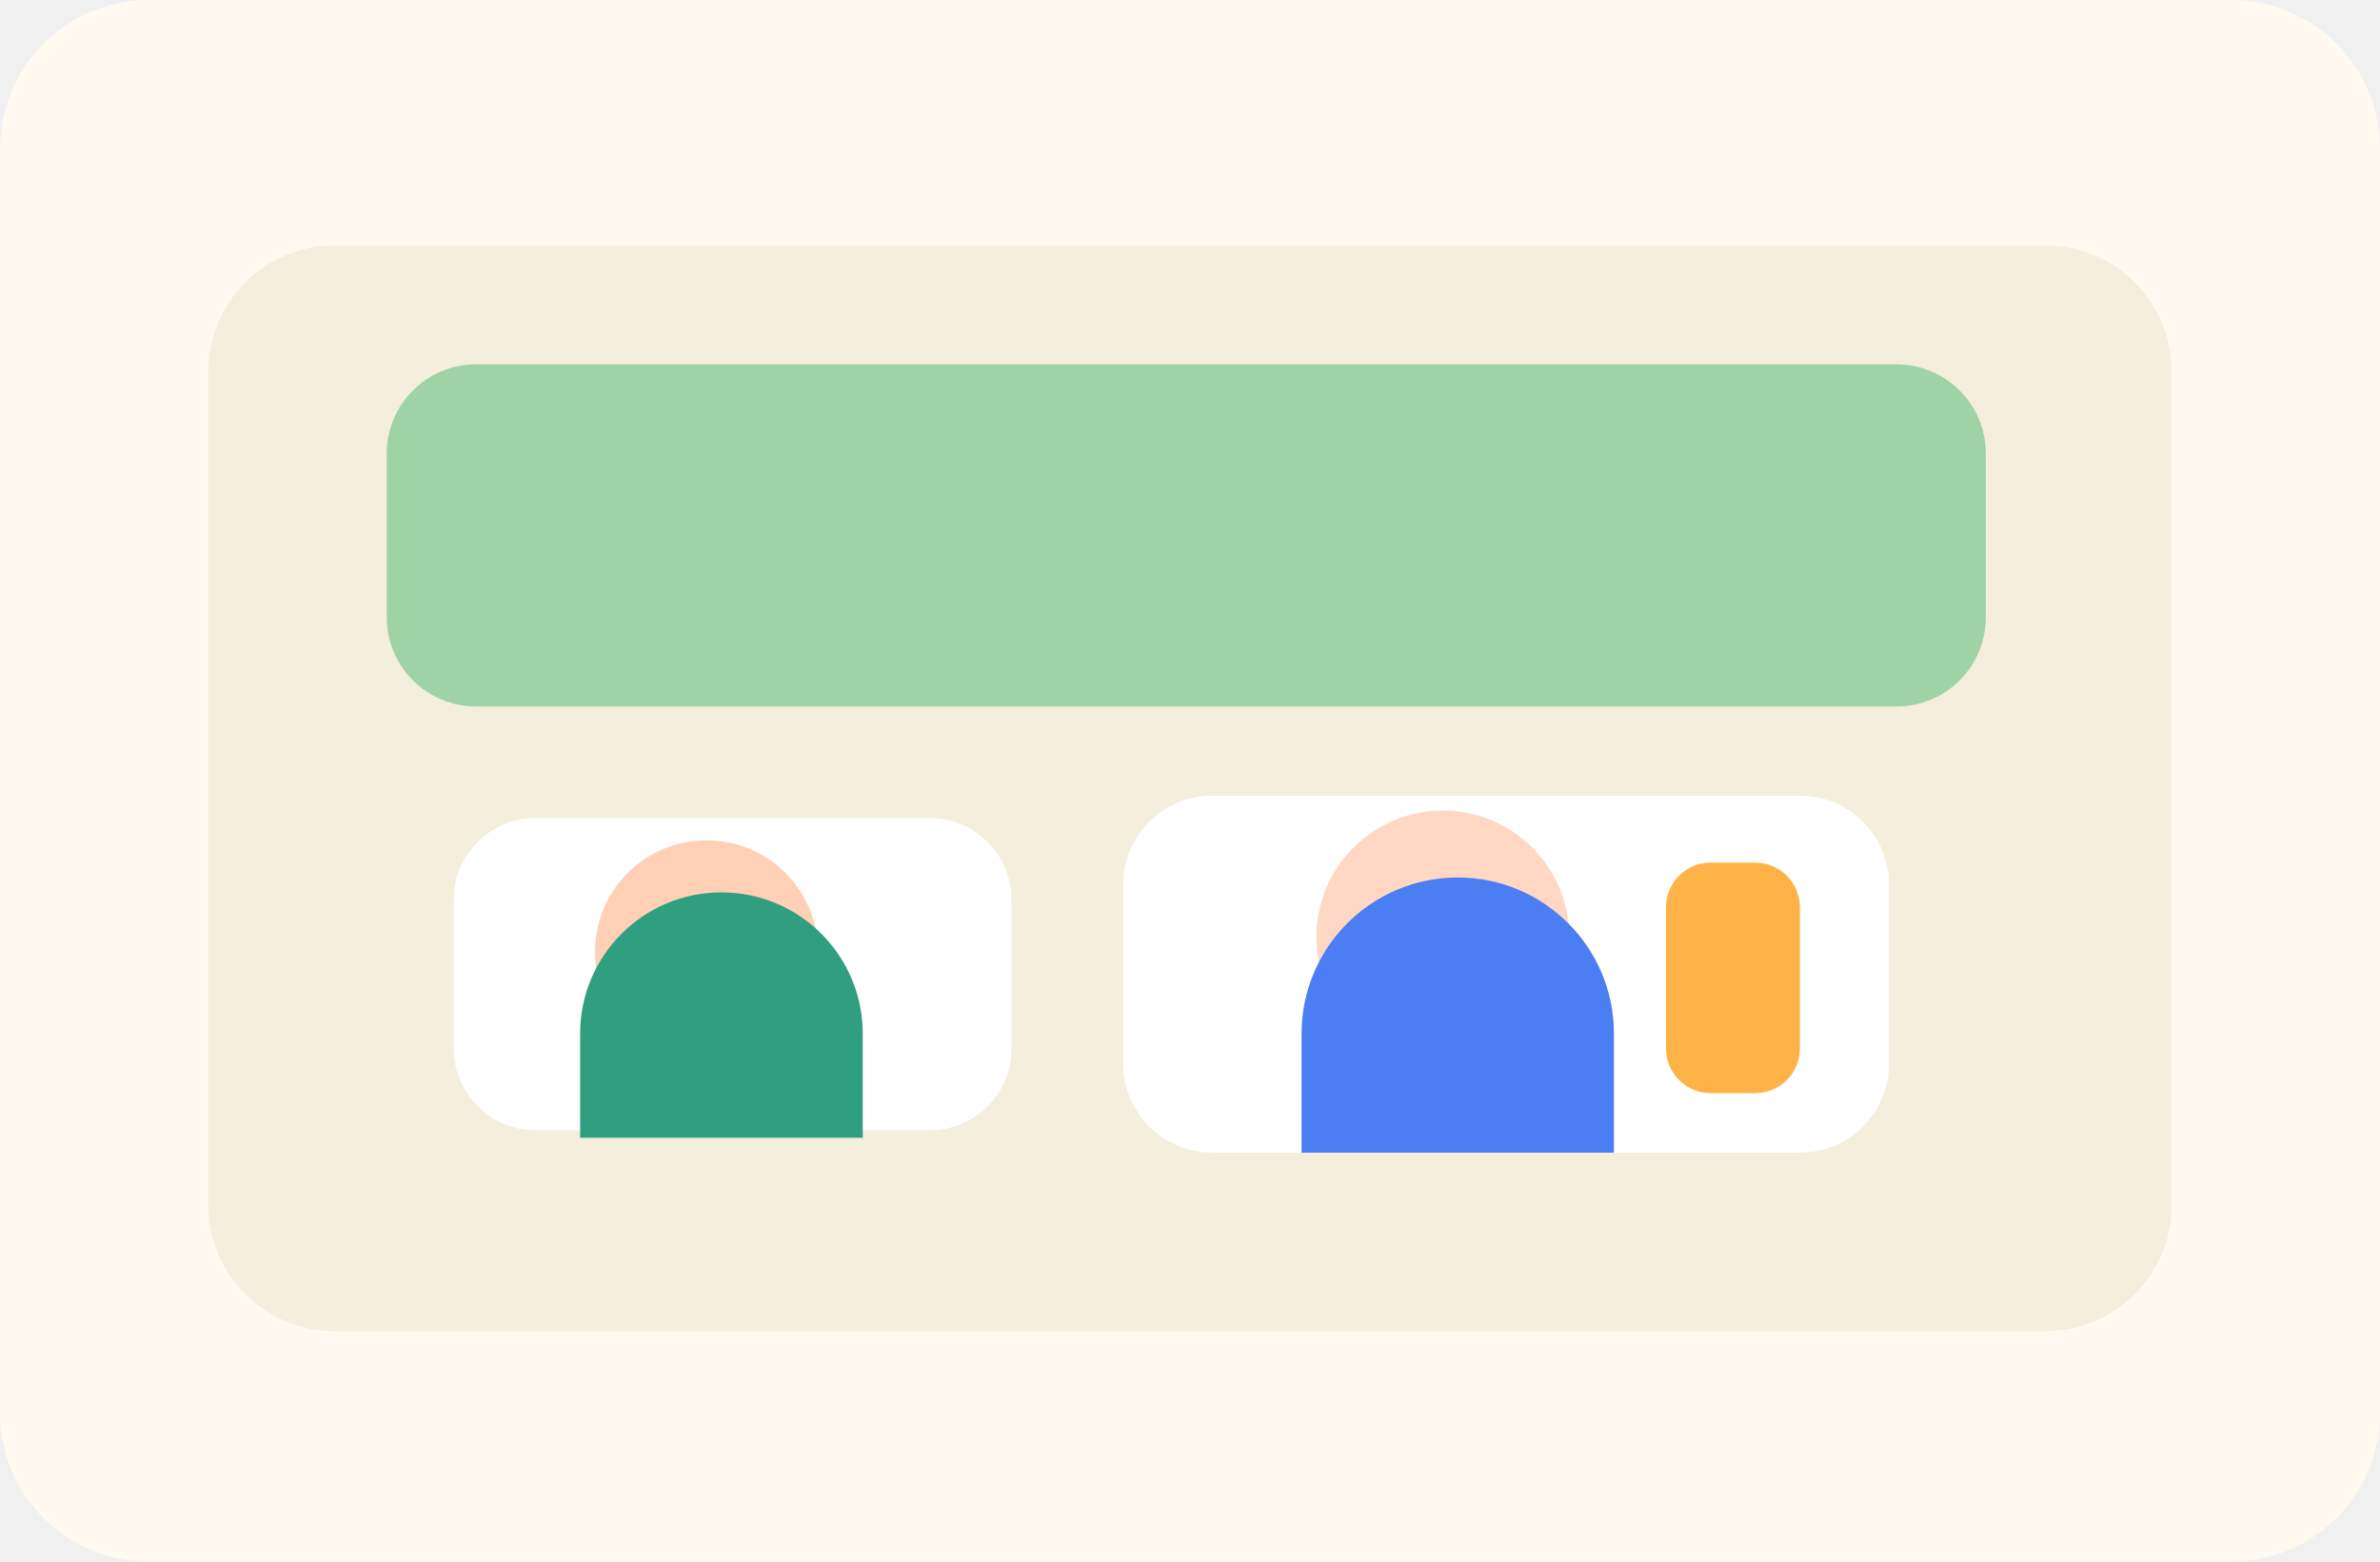
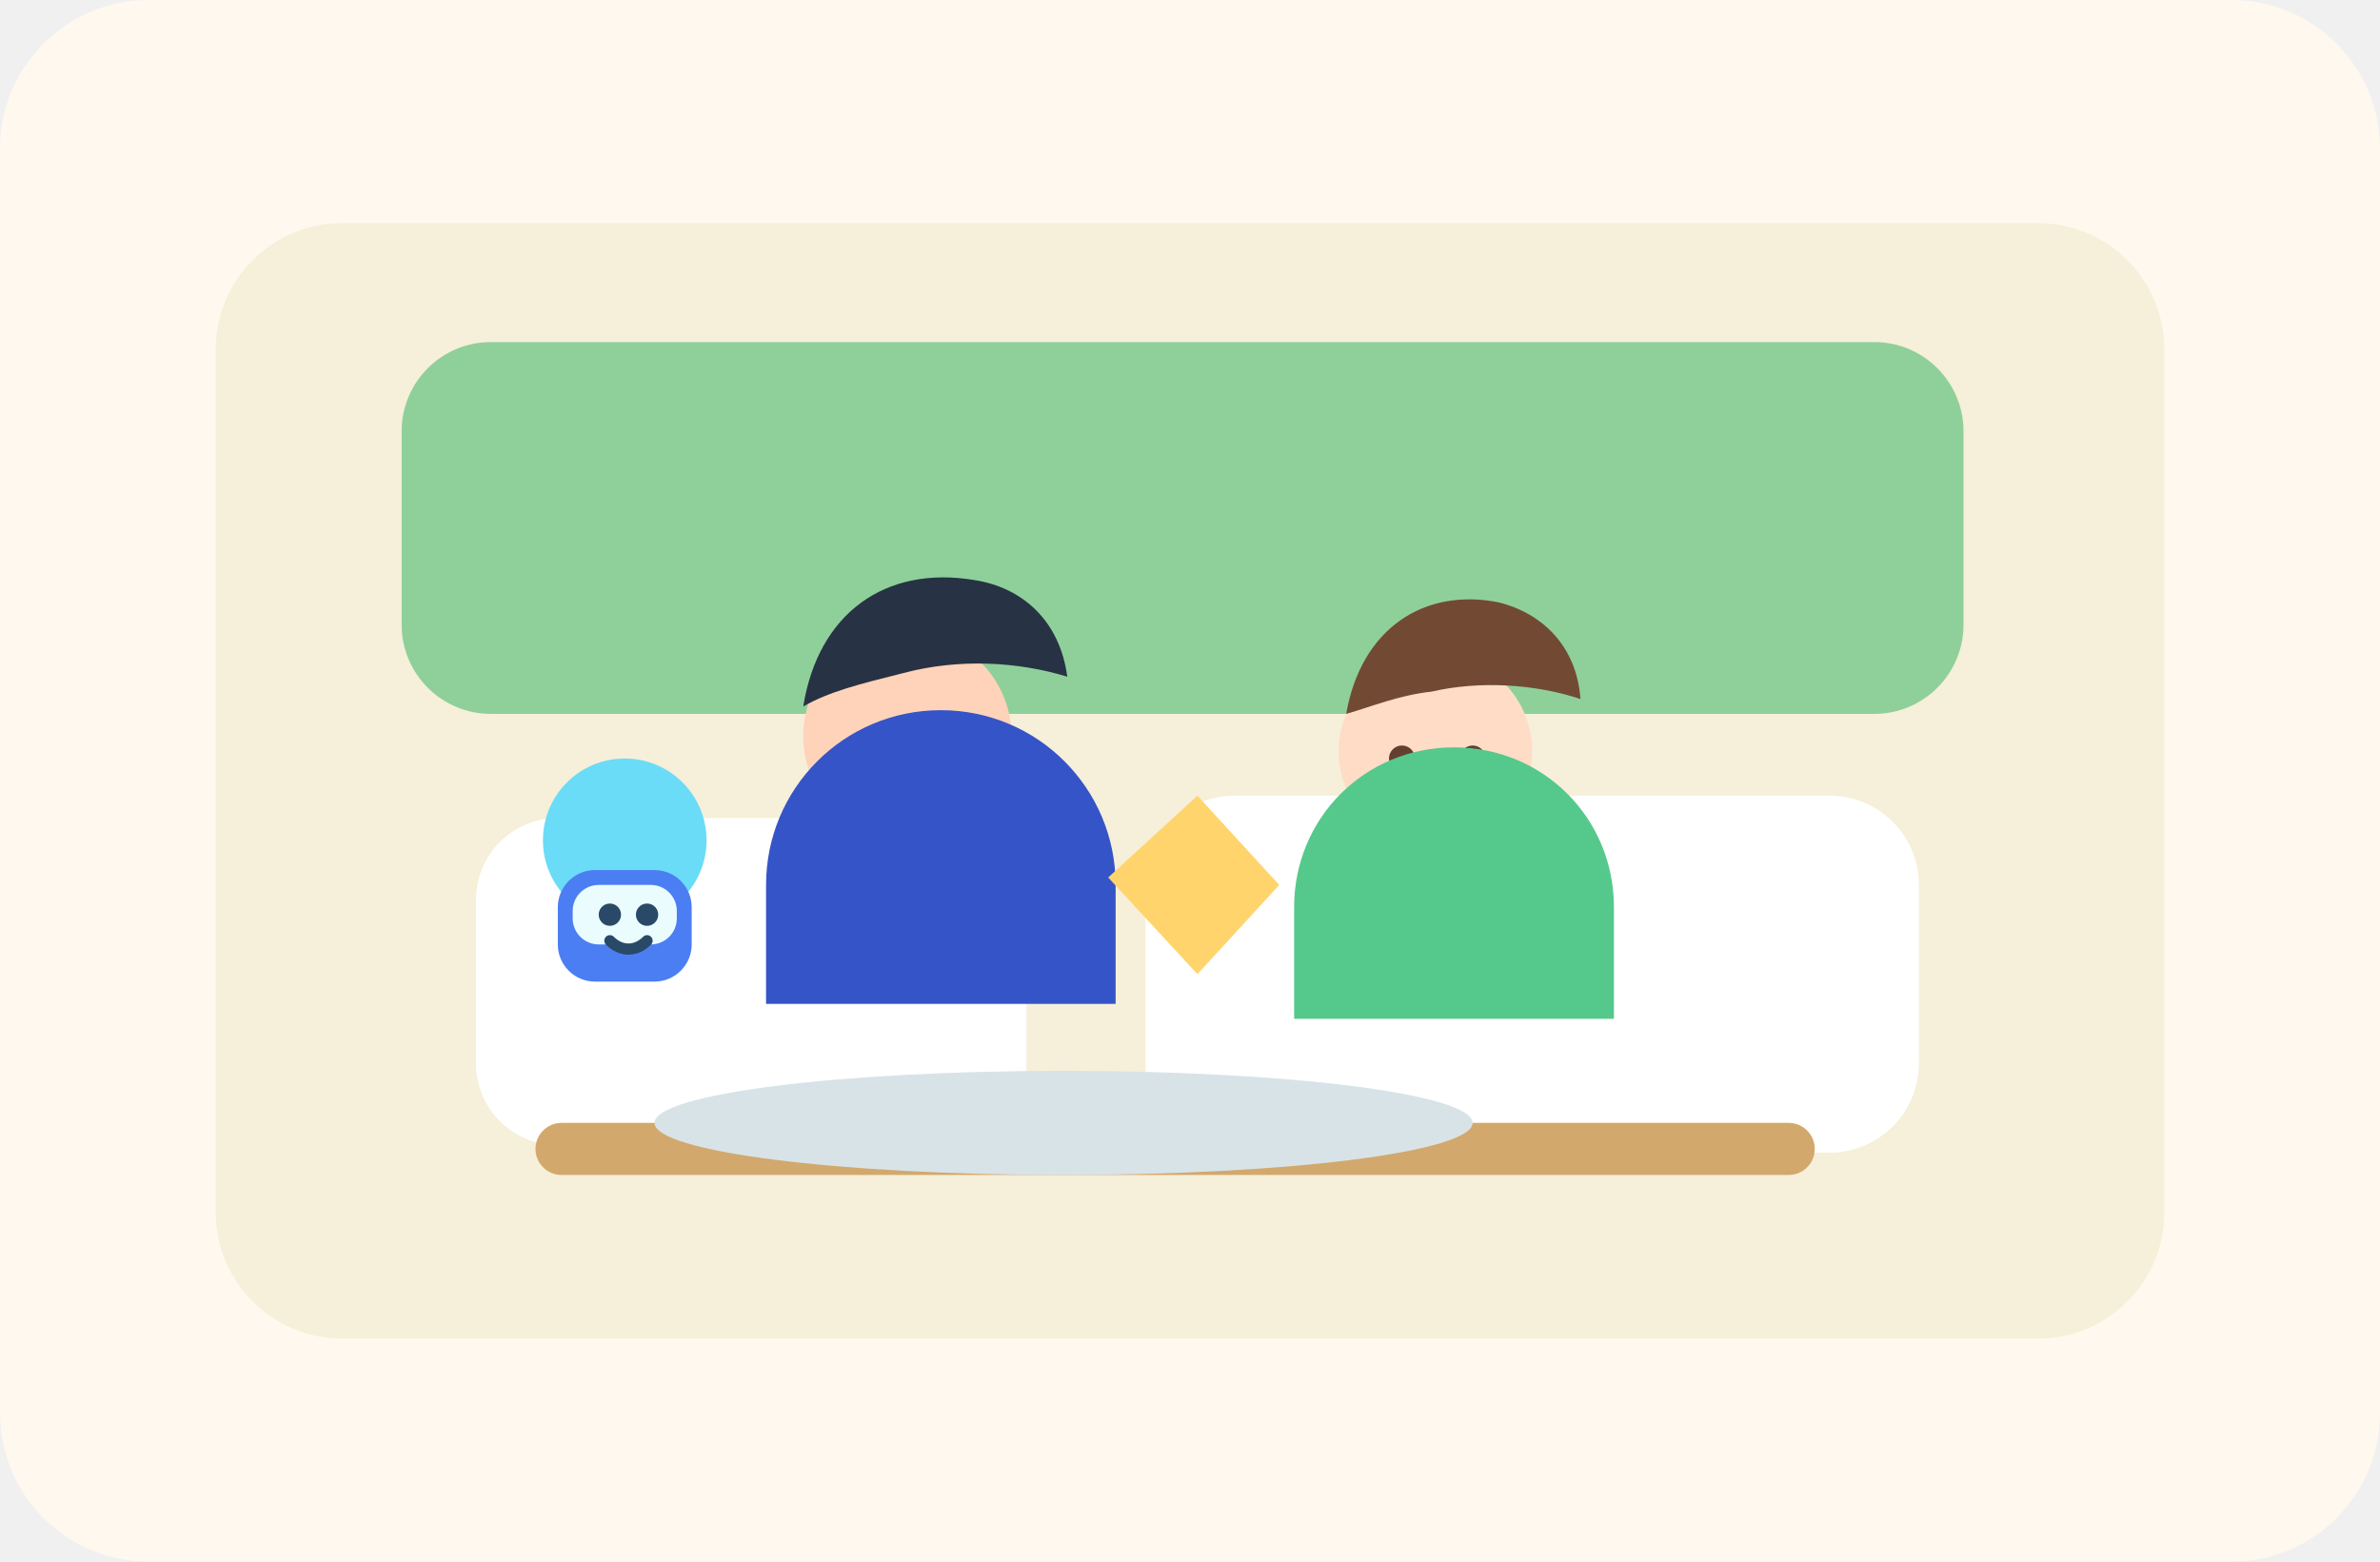
<svg xmlns="http://www.w3.org/2000/svg" width="640" height="420" viewBox="0 0 640 420" fill="none">
-   <rect width="640" height="420" rx="40" fill="#FFF9F0" />
-   <rect x="56" y="66" width="528" height="292" rx="34" fill="#F4EEDC" />
-   <rect x="104" y="98" width="430" height="92" rx="24" fill="#9FD2A5" />
-   <rect x="122" y="220" width="150" height="84" rx="22" fill="#FFFFFF" />
-   <rect x="302" y="214" width="206" height="96" rx="24" fill="#FFFFFF" />
-   <circle cx="190" cy="256" r="30" fill="#FFD0B6" />
-   <path d="M156 278C156 257.013 173.013 240 194 240C214.987 240 232 257.013 232 278V306H156V278Z" fill="#2F9F7F" />
-   <circle cx="388" cy="252" r="34" fill="#FFD7C3" />
-   <path d="M350 278C350 254.804 368.804 236 392 236C415.196 236 434 254.804 434 278V310H350V278Z" fill="#4B7EF2" />
-   <rect x="448" y="232" width="36" height="62" rx="12" fill="#FFB347" />
+   <rect width="640" height="420" rx="40" fill="#FFF8EE" />
+   <rect x="58" y="60" width="524" height="300" rx="34" fill="#F6EFD9" />
+   <rect x="108" y="92" width="420" height="100" rx="24" fill="#8FD09A" />
+   <rect x="128" y="220" width="148" height="88" rx="22" fill="#FFFFFF" />
+   <rect x="308" y="214" width="208" height="96" rx="24" fill="#FFFFFF" />
+   <rect x="144" y="302" width="344" height="14" rx="7" fill="#D2A86C" />
+   <g transform="translate(134 138)">
+     <ellipse cx="152" cy="164" rx="110" ry="14" fill="#D8E3E7" />
+     <circle cx="110" cy="60" r="28" fill="#FFD3B9" />
+     <path d="M82 52C86 27 104 14 128 18C141 20 151 29 153 44C140 40 124 39 109 43C97 46 89 48 82 52Z" fill="#273344" />
+     <circle cx="100" cy="62" r="3.5" fill="#273344" />
+     <circle cx="121" cy="62" r="3.5" fill="#273344" />
+     <path d="M101 76C107 80 115 80 121 76" stroke="#C56E57" stroke-width="4" stroke-linecap="round" />
+     <path d="M72 100C72 74 93 53 119 53C145 53 166 74 166 100V132H72V100Z" fill="#3554C7" />
+     <path d="M164 98L188 76L210 100L188 124L164 98Z" fill="#FFD46C" />
+     <circle cx="252" cy="64" r="26" fill="#FFDCC6" />
+     <path d="M228 54C232 31 249 20 269 24C281 27 290 36 291 50C279 46 264 45 251 48C242 49 235 52 228 54Z" fill="#724A33" />
+     <circle cx="243" cy="66" r="3.5" fill="#643F31" />
+     <circle cx="262" cy="66" r="3.5" fill="#643F31" />
+     <path d="M244 78C250 82 256 82 262 78" stroke="#C56E57" stroke-width="4" stroke-linecap="round" />
+     <path d="M214 106C214 82 233 63 257 63C281 63 300 82 300 106V136H214V106Z" fill="#55C98B" />
+     <circle cx="34" cy="88" r="22" fill="#6ADCF8" />
+     <rect x="16" y="96" width="36" height="30" rx="10" fill="#4C7EF3" />
+     <rect x="20" y="100" width="28" height="16" rx="7" fill="#EBFCFF" />
+     <circle cx="30" cy="108" r="3" fill="#294967" />
+     <circle cx="40" cy="108" r="3" fill="#294967" />
+     <path d="M30 115C33 118 37 118 40 115" stroke="#294967" stroke-width="3" stroke-linecap="round" />
+   </g>
</svg>
